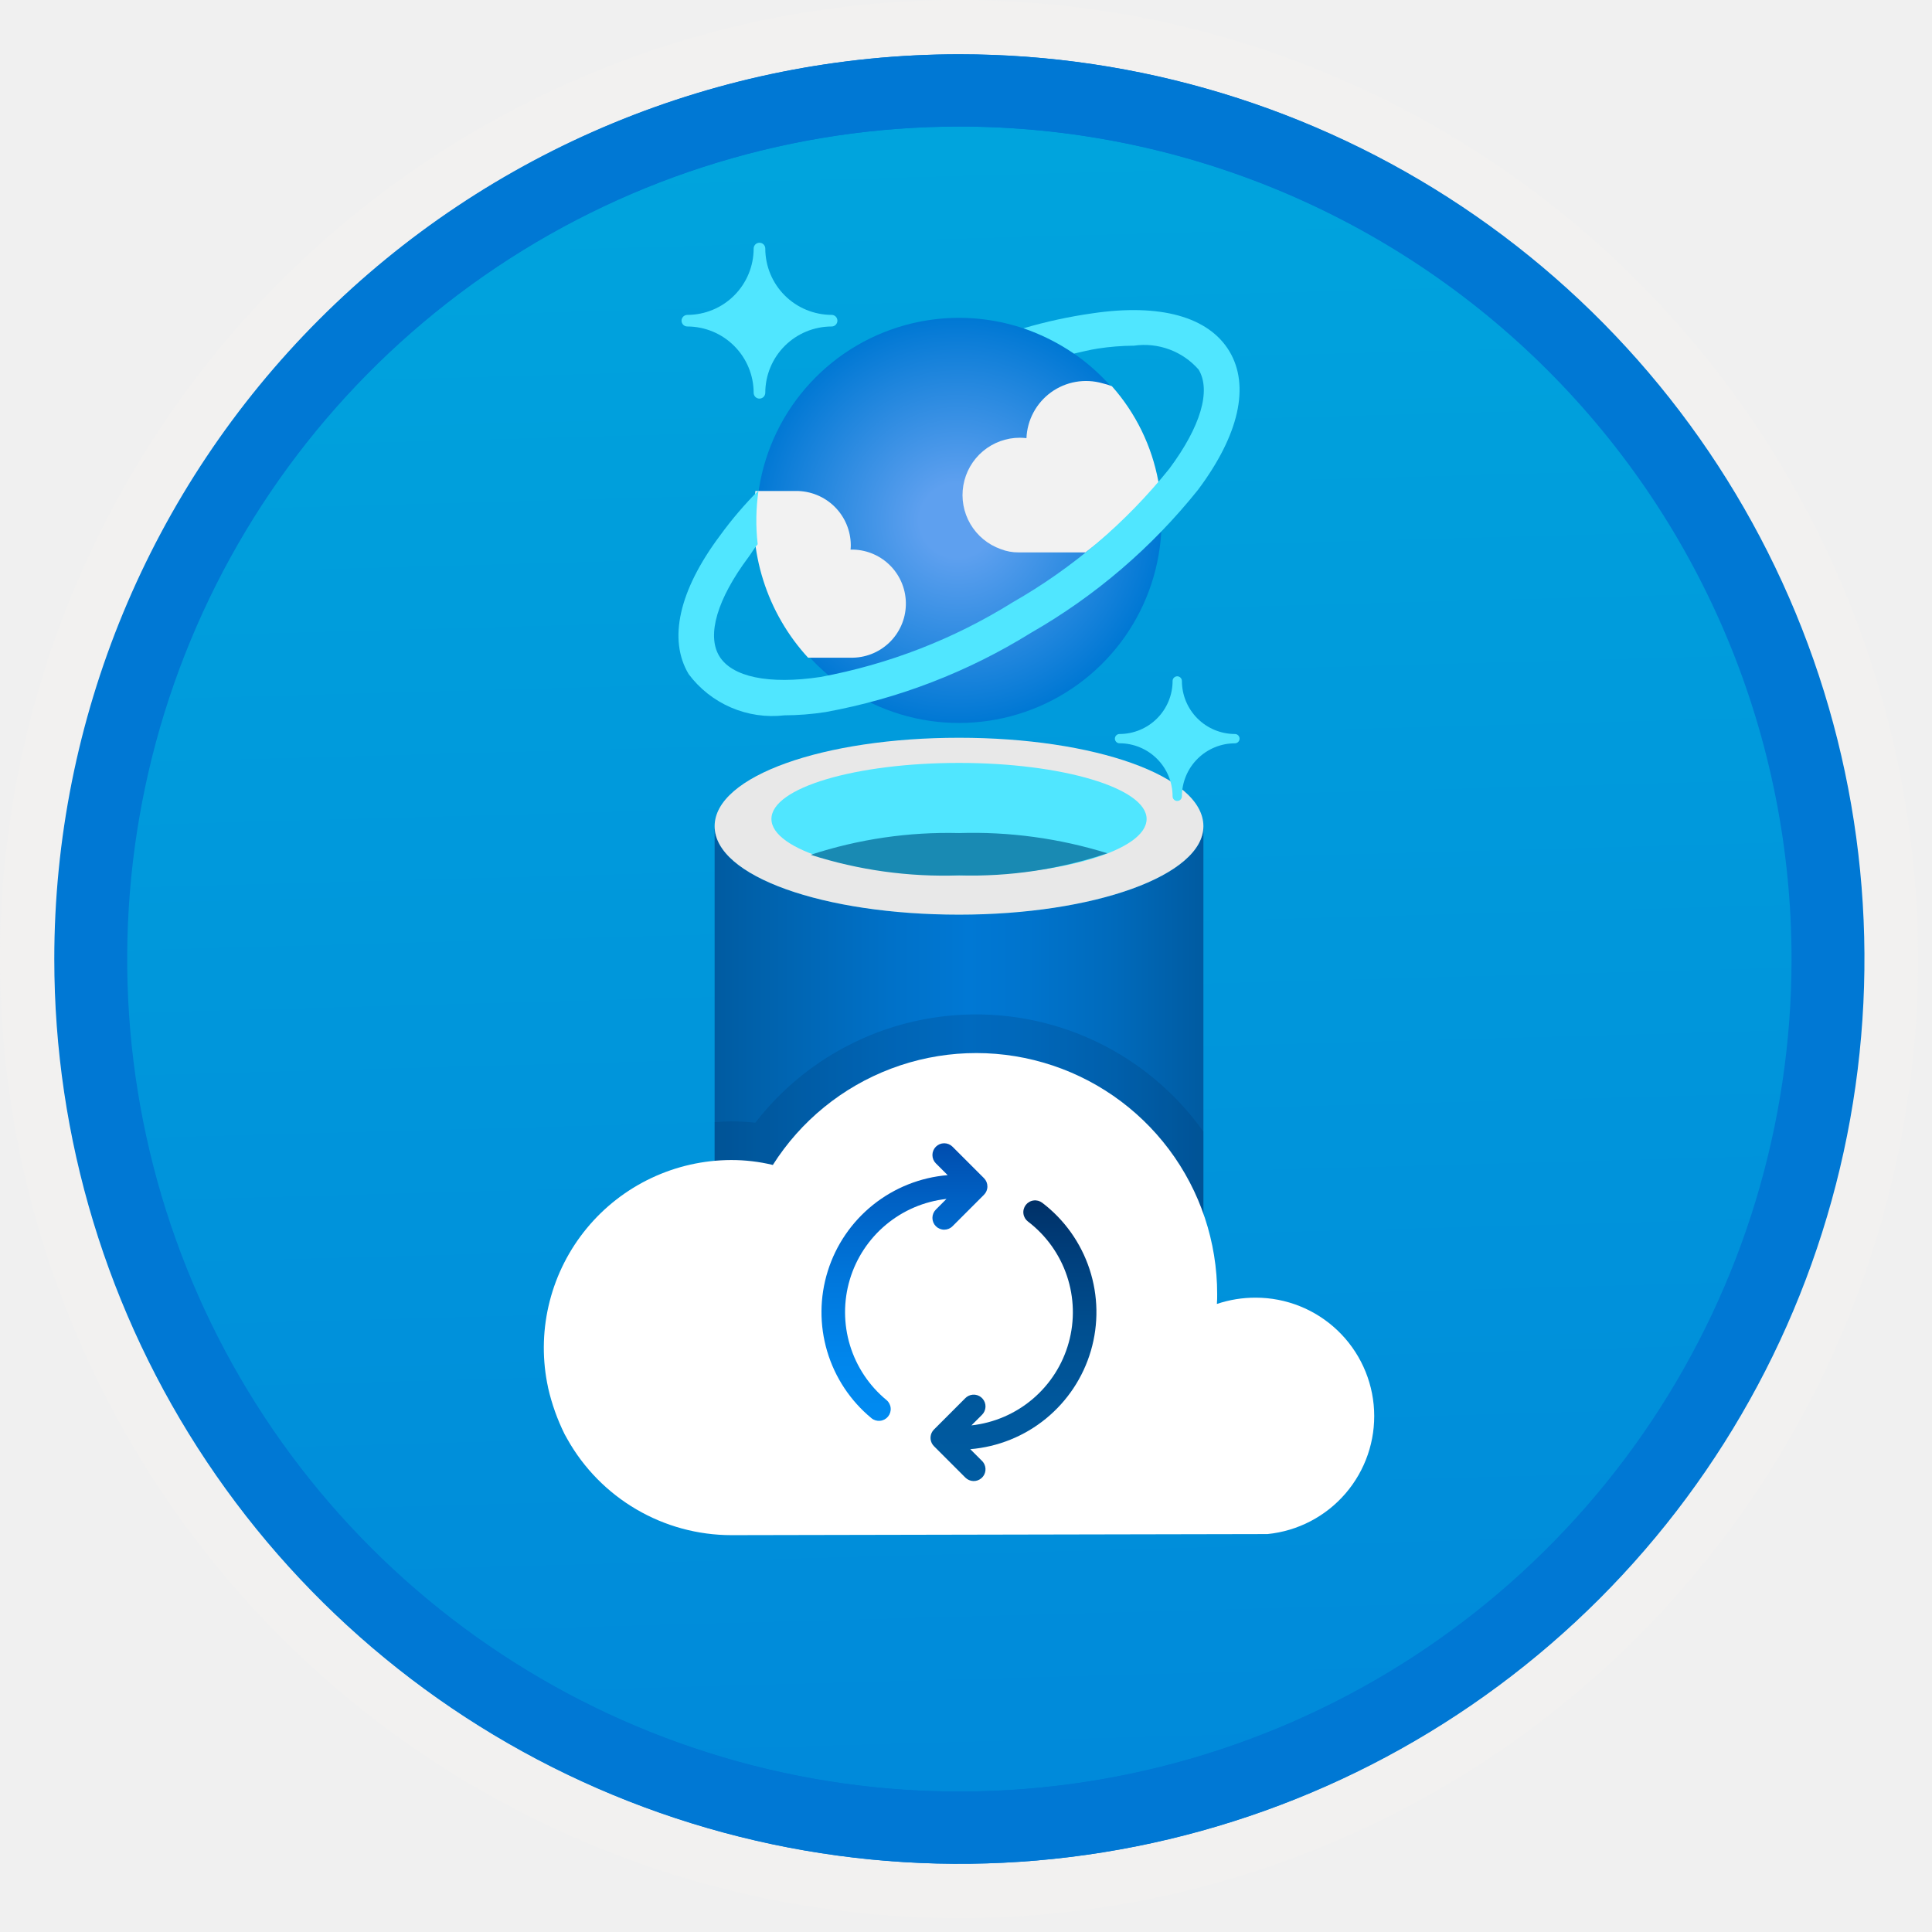
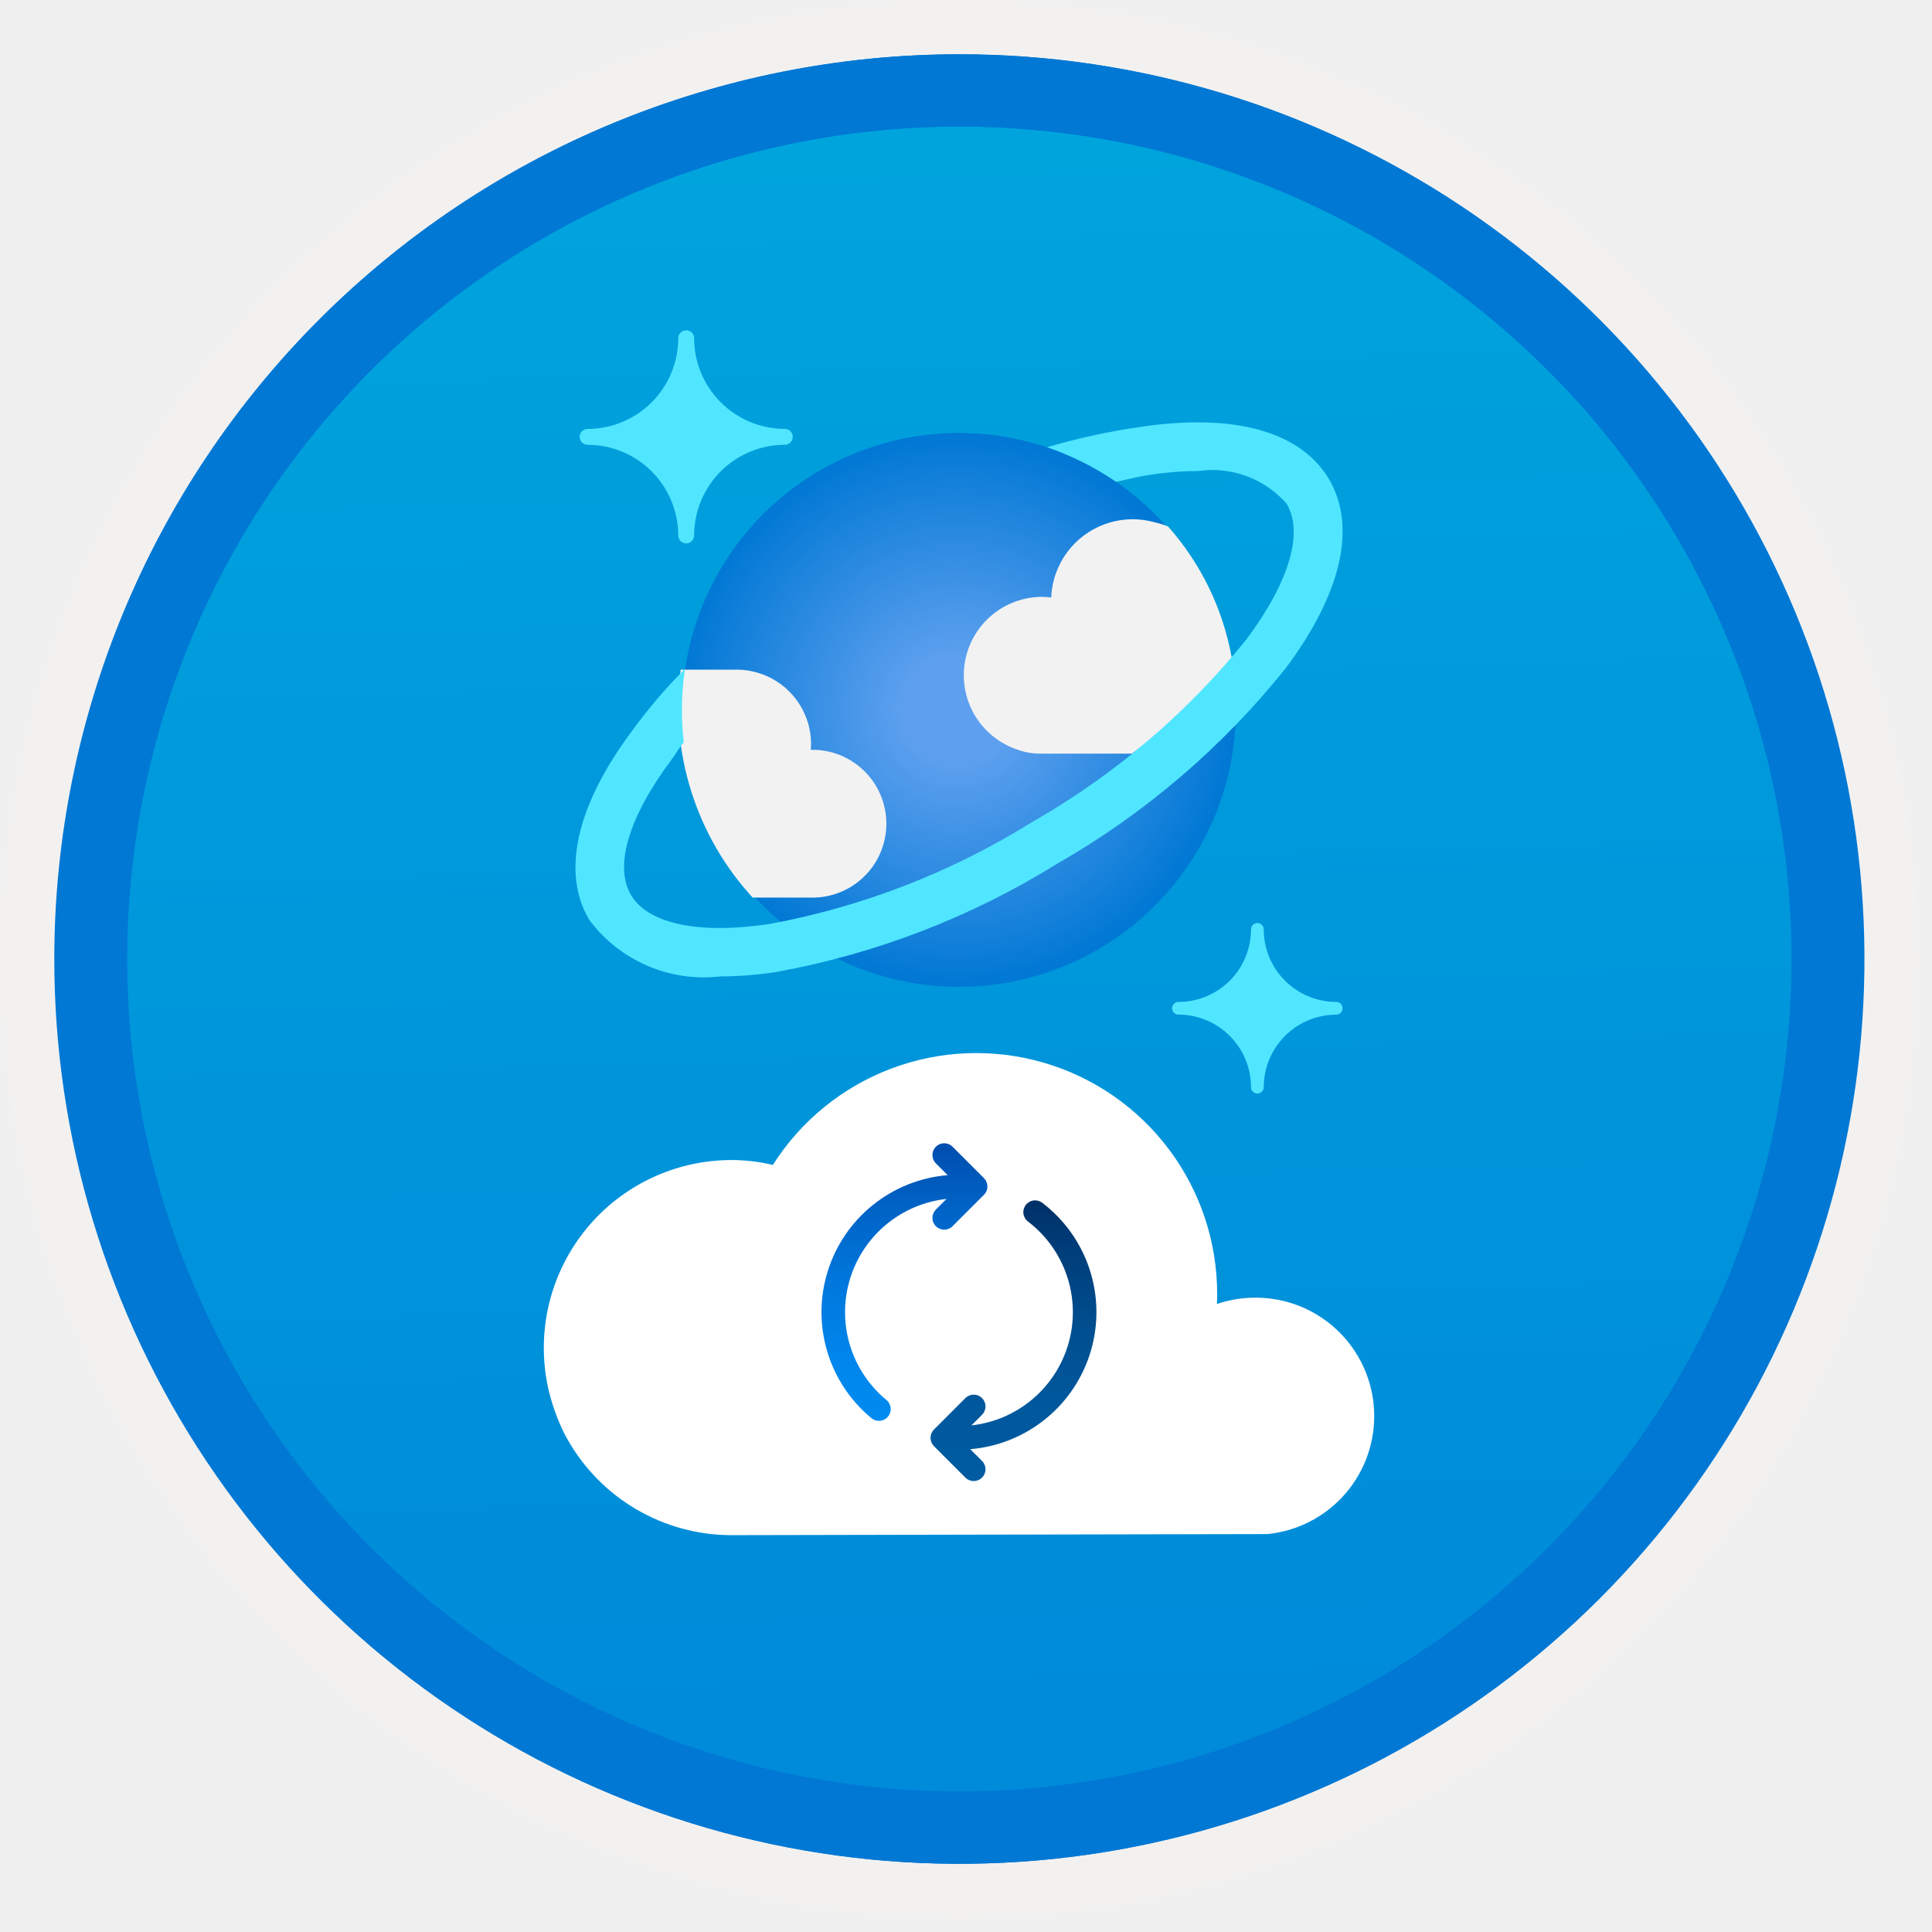
<svg xmlns="http://www.w3.org/2000/svg" width="100" height="100" viewBox="0 0 100 100" fill="none">
-   <g clip-path="url(#clip0_394_803)">
-     <path d="M49.64 96.45C40.382 96.45 31.332 93.705 23.634 88.561C15.936 83.418 9.936 76.107 6.393 67.553C2.85 59 1.923 49.588 3.73 40.508C5.536 31.428 9.994 23.087 16.54 16.54C23.087 9.994 31.428 5.536 40.508 3.729C49.588 1.923 59 2.85 67.553 6.393C76.107 9.936 83.418 15.936 88.561 23.634C93.705 31.332 96.45 40.382 96.45 49.64C96.451 55.787 95.24 61.874 92.888 67.554C90.535 73.233 87.088 78.394 82.741 82.741C78.394 87.087 73.234 90.535 67.554 92.888C61.875 95.24 55.787 96.45 49.64 96.45V96.45Z" fill="url(#paint0_linear_394_803)" />
+   <g clip-path="url(#clip0_416_4164)">
+     <path d="M49.64 96.45C40.382 96.45 31.332 93.705 23.634 88.561C15.936 83.418 9.936 76.107 6.393 67.553C2.85 59 1.923 49.588 3.73 40.508C5.536 31.428 9.994 23.087 16.54 16.54C23.087 9.994 31.428 5.536 40.508 3.729C49.588 1.923 59 2.85 67.553 6.393C76.107 9.936 83.418 15.936 88.561 23.634C93.705 31.332 96.45 40.382 96.45 49.64C96.451 55.787 95.24 61.874 92.888 67.554C90.535 73.233 87.088 78.394 82.741 82.741C78.394 87.087 73.234 90.535 67.554 92.888C61.875 95.24 55.787 96.45 49.64 96.45V96.45Z" fill="url(#paint0_linear_416_4164)" />
    <path fill-rule="evenodd" clip-rule="evenodd" d="M95.54 49.64C95.54 58.718 92.848 67.593 87.805 75.141C82.761 82.689 75.592 88.572 67.205 92.046C58.818 95.52 49.589 96.429 40.685 94.658C31.782 92.887 23.603 88.515 17.184 82.096C10.765 75.677 6.393 67.498 4.622 58.595C2.851 49.691 3.76 40.462 7.234 32.075C10.708 23.688 16.591 16.519 24.139 11.476C31.688 6.432 40.562 3.74 49.64 3.74C55.668 3.74 61.636 4.927 67.205 7.234C72.774 9.541 77.834 12.921 82.096 17.184C86.359 21.446 89.739 26.506 92.046 32.075C94.353 37.644 95.54 43.612 95.54 49.64V49.64ZM49.64 3.62732e-07C59.458 3.62732e-07 69.055 2.911 77.219 8.366C85.382 13.82 91.744 21.573 95.501 30.644C99.258 39.714 100.242 49.695 98.326 59.324C96.411 68.954 91.683 77.799 84.741 84.741C77.799 91.683 68.954 96.411 59.324 98.326C49.695 100.242 39.714 99.258 30.644 95.501C21.573 91.744 13.82 85.382 8.366 77.219C2.911 69.055 3.62732e-07 59.458 3.62732e-07 49.64C-0.001 43.121 1.283 36.666 3.777 30.643C6.271 24.62 9.928 19.147 14.537 14.537C19.147 9.928 24.62 6.271 30.643 3.777C36.666 1.283 43.121 -0.001 49.64 3.62732e-07V3.62732e-07Z" fill="#F2F1F0" />
    <path fill-rule="evenodd" clip-rule="evenodd" d="M92.73 49.64C92.73 58.163 90.202 66.493 85.468 73.58C80.733 80.666 74.003 86.189 66.129 89.45C58.256 92.711 49.592 93.565 41.233 91.902C32.874 90.24 25.197 86.136 19.17 80.109C13.144 74.083 9.04 66.405 7.378 58.047C5.715 49.688 6.568 41.024 9.83 33.15C13.091 25.277 18.614 18.547 25.7 13.812C32.786 9.077 41.117 6.55 49.64 6.55C55.298 6.55 60.902 7.664 66.13 9.829C71.358 11.995 76.108 15.169 80.11 19.17C84.111 23.171 87.285 27.922 89.45 33.15C91.616 38.378 92.73 43.981 92.73 49.64V49.64ZM49.64 2.81C58.902 2.81 67.956 5.557 75.657 10.702C83.358 15.848 89.36 23.162 92.905 31.719C96.449 40.276 97.377 49.692 95.57 58.776C93.763 67.86 89.303 76.205 82.753 82.754C76.204 89.303 67.86 93.763 58.776 95.57C49.691 97.377 40.276 96.45 31.718 92.905C23.161 89.361 15.848 83.359 10.702 75.657C5.556 67.956 2.81 58.902 2.81 49.64C2.811 37.22 7.745 25.31 16.527 16.528C25.309 7.745 37.22 2.811 49.64 2.81V2.81Z" fill="#0078D4" />
    <path fill-rule="evenodd" clip-rule="evenodd" d="M92.764 49.64C92.764 58.163 90.237 66.493 85.502 73.58C80.767 80.666 74.037 86.189 66.164 89.45C58.29 92.711 49.626 93.565 41.267 91.902C32.909 90.24 25.231 86.136 19.204 80.109C13.178 74.083 9.074 66.405 7.412 58.047C5.749 49.688 6.602 41.024 9.864 33.15C13.125 25.277 18.648 18.547 25.734 13.812C32.82 9.077 41.151 6.55 49.674 6.55C55.333 6.55 60.936 7.664 66.164 9.829C71.392 11.995 76.142 15.169 80.144 19.17C84.145 23.171 87.319 27.922 89.484 33.15C91.65 38.378 92.764 43.981 92.764 49.64V49.64ZM49.674 2.81C58.936 2.81 67.99 5.557 75.691 10.702C83.392 15.848 89.395 23.162 92.939 31.719C96.484 40.276 97.411 49.692 95.604 58.776C93.797 67.86 89.337 76.205 82.788 82.754C76.238 89.303 67.894 93.763 58.81 95.57C49.726 97.377 40.31 96.45 31.753 92.905C23.196 89.361 15.882 83.359 10.736 75.657C5.59 67.956 2.844 58.902 2.844 49.64C2.845 37.22 7.779 25.31 16.561 16.528C25.343 7.745 37.254 2.811 49.674 2.81V2.81Z" fill="#0078D4" />
-     <path d="M49.639 47.342C42.653 47.342 36.989 45.369 36.989 42.764V67.156C36.989 69.662 42.554 71.695 49.461 71.734H49.639C56.625 71.734 62.288 69.761 62.288 67.156V42.764C62.288 45.31 56.625 47.342 49.639 47.342Z" fill="url(#paint1_linear_394_803)" />
-     <path d="M62.288 42.764C62.288 45.31 56.625 47.342 49.639 47.342C42.653 47.342 36.989 45.369 36.989 42.764C36.989 40.159 42.653 38.186 49.639 38.186C56.625 38.186 62.288 40.159 62.288 42.764Z" fill="#E8E8E8" />
-     <path d="M59.348 42.389C59.348 44.007 54.987 45.31 49.639 45.31C44.291 45.31 39.929 44.007 39.929 42.389C39.929 40.771 44.291 39.488 49.639 39.488C54.987 39.488 59.348 40.791 59.348 42.389Z" fill="#50E6FF" />
-     <path d="M49.639 43.119C47.035 43.053 44.438 43.433 41.962 44.244C44.44 45.04 47.038 45.401 49.639 45.31C52.245 45.386 54.845 44.999 57.316 44.165C54.833 43.392 52.238 43.038 49.639 43.119V43.119Z" fill="#198AB3" />
-     <path d="M39.31 20.632C39.231 20.633 39.154 20.602 39.098 20.546C39.042 20.49 39.01 20.414 39.009 20.335V20.331C39.008 19.422 38.646 18.549 38.002 17.906C37.359 17.262 36.487 16.901 35.577 16.899C35.498 16.899 35.421 16.868 35.365 16.812C35.309 16.756 35.277 16.68 35.276 16.6V16.6C35.276 16.561 35.284 16.521 35.299 16.485C35.314 16.449 35.337 16.415 35.364 16.387C35.392 16.36 35.425 16.337 35.462 16.322C35.498 16.307 35.538 16.299 35.577 16.299C36.487 16.298 37.36 15.936 38.003 15.292C38.647 14.648 39.008 13.776 39.009 12.865C39.009 12.786 39.04 12.71 39.096 12.653C39.151 12.597 39.227 12.565 39.307 12.565H39.31C39.389 12.564 39.465 12.595 39.522 12.651C39.578 12.707 39.61 12.783 39.611 12.862V12.865C39.612 13.775 39.974 14.648 40.617 15.291C41.261 15.934 42.133 16.296 43.043 16.298C43.122 16.297 43.199 16.328 43.255 16.384C43.311 16.44 43.343 16.516 43.344 16.595V16.598C43.344 16.678 43.313 16.754 43.257 16.81C43.202 16.867 43.126 16.899 43.046 16.899H43.043C42.133 16.9 41.261 17.262 40.617 17.905C39.974 18.549 39.612 19.421 39.611 20.331C39.61 20.411 39.578 20.487 39.522 20.544C39.466 20.6 39.39 20.632 39.31 20.632V20.632Z" fill="#50E6FF" />
-     <path d="M60.934 41.458C60.902 41.458 60.871 41.452 60.842 41.44C60.812 41.428 60.786 41.41 60.764 41.388C60.741 41.365 60.723 41.339 60.711 41.309C60.699 41.28 60.693 41.249 60.693 41.217C60.692 40.489 60.403 39.792 59.888 39.277C59.373 38.762 58.675 38.473 57.947 38.472C57.884 38.472 57.823 38.447 57.778 38.402C57.733 38.357 57.707 38.296 57.706 38.233V38.233C57.706 38.201 57.713 38.17 57.725 38.14C57.737 38.111 57.755 38.085 57.777 38.062C57.8 38.04 57.826 38.022 57.855 38.01C57.885 37.998 57.916 37.992 57.947 37.992C58.675 37.991 59.373 37.702 59.888 37.187C60.403 36.672 60.693 35.974 60.693 35.246C60.693 35.182 60.718 35.121 60.764 35.076C60.809 35.031 60.87 35.005 60.934 35.005C60.965 35.005 60.997 35.011 61.026 35.024C61.055 35.036 61.082 35.053 61.104 35.076C61.127 35.098 61.144 35.125 61.156 35.154C61.169 35.183 61.175 35.215 61.175 35.246C61.175 35.974 61.465 36.672 61.979 37.187C62.494 37.702 63.192 37.991 63.92 37.992C63.984 37.992 64.045 38.017 64.09 38.062C64.135 38.108 64.16 38.169 64.16 38.232C64.16 38.296 64.135 38.357 64.09 38.402C64.046 38.447 63.985 38.473 63.921 38.474H63.92C63.192 38.474 62.495 38.764 61.98 39.279C61.465 39.793 61.176 40.491 61.175 41.219C61.174 41.283 61.149 41.343 61.103 41.388C61.058 41.433 60.997 41.458 60.934 41.458V41.458Z" fill="#50E6FF" />
-     <path d="M59.837 24.5C60.319 26.517 60.192 28.631 59.472 30.576C58.752 32.521 57.471 34.209 55.792 35.425C54.114 36.642 52.111 37.334 50.039 37.413C47.967 37.493 45.918 36.955 44.151 35.87C42.384 34.785 40.979 33.2 40.112 31.315C39.246 29.431 38.959 27.332 39.285 25.285C39.612 23.237 40.538 21.332 41.948 19.811C43.357 18.29 45.186 17.22 47.203 16.738H47.203C49.907 16.092 52.758 16.547 55.127 18.003C57.497 19.458 59.191 21.795 59.837 24.5V24.5Z" fill="url(#paint2_radial_394_803)" />
-     <path d="M44.017 34.042C44.758 34.061 45.478 33.785 46.016 33.274C46.555 32.763 46.868 32.059 46.887 31.317C46.907 30.576 46.631 29.856 46.12 29.318C45.609 28.78 44.905 28.466 44.163 28.447C44.117 28.446 44.071 28.445 44.025 28.447C44.033 28.367 44.038 28.287 44.037 28.207C44.03 27.461 43.728 26.747 43.196 26.223C42.664 25.7 41.946 25.408 41.199 25.412H39.101C38.896 26.962 39.034 28.539 39.505 30.03C39.976 31.521 40.768 32.891 41.826 34.042L44.017 34.042Z" fill="#F2F2F2" />
-     <path d="M59.967 24.987C59.969 24.961 59.965 24.936 59.955 24.912C59.617 23.084 58.786 21.382 57.553 19.991C57.392 19.927 57.227 19.875 57.059 19.838C56.61 19.71 56.138 19.685 55.678 19.766C55.218 19.847 54.783 20.031 54.404 20.304C54.026 20.578 53.715 20.934 53.494 21.345C53.273 21.756 53.148 22.212 53.129 22.679C53.016 22.666 52.902 22.658 52.788 22.657C52.088 22.657 51.411 22.904 50.875 23.355C50.34 23.805 49.982 24.431 49.863 25.121C49.744 25.81 49.873 26.52 50.226 27.123C50.58 27.727 51.136 28.187 51.795 28.421C52.089 28.536 52.403 28.594 52.719 28.592H56.188C57.58 27.538 58.848 26.328 59.967 24.987V24.987Z" fill="#F2F2F2" />
-     <path d="M63.633 18.182C62.559 16.393 60.045 15.696 56.535 16.219C55.332 16.39 54.143 16.648 52.978 16.991C53.902 17.311 54.78 17.751 55.588 18.302C56 18.211 56.413 18.104 56.81 18.044C57.433 17.947 58.063 17.896 58.694 17.892C59.311 17.803 59.94 17.869 60.525 18.086C61.109 18.302 61.63 18.661 62.041 19.13V19.13C62.695 20.22 62.143 22.084 60.527 24.256C58.281 27.052 55.529 29.399 52.414 31.177C49.369 33.077 45.993 34.388 42.464 35.041C39.792 35.441 37.882 35.041 37.227 33.955C36.573 32.868 37.125 30.999 38.741 28.838C38.941 28.57 38.99 28.438 39.218 28.168C39.111 27.242 39.126 26.306 39.262 25.383C38.536 26.111 37.867 26.895 37.263 27.727C35.146 30.558 34.572 33.104 35.645 34.893C36.212 35.651 36.968 36.247 37.837 36.621C38.707 36.996 39.66 37.136 40.6 37.026C41.316 37.023 42.03 36.965 42.737 36.856C46.505 36.168 50.109 34.777 53.362 32.755C56.684 30.854 59.617 28.343 62.008 25.354C64.132 22.517 64.706 19.973 63.633 18.182Z" fill="#50E6FF" />
-     <path opacity="0.2" d="M49.461 71.734H49.638C56.624 71.734 62.288 69.761 62.288 67.156V58.576C60.981 56.739 59.262 55.233 57.269 54.18C55.275 53.126 53.063 52.554 50.808 52.509C48.554 52.464 46.32 52.947 44.286 53.92C42.252 54.893 40.474 56.328 39.095 58.112C38.676 58.066 38.256 58.043 37.835 58.043C37.549 58.043 37.269 58.066 36.989 58.086V67.156C36.989 69.662 42.554 71.695 49.461 71.734Z" fill="#003067" />
+     <path d="M35.517 28.126C35.409 28.126 35.305 28.084 35.228 28.008C35.151 27.931 35.107 27.828 35.106 27.719V27.715C35.104 26.471 34.609 25.278 33.73 24.398C32.85 23.519 31.657 23.024 30.413 23.022C30.305 23.022 30.201 22.979 30.124 22.902C30.047 22.826 30.003 22.722 30.002 22.613V22.613C30.002 22.559 30.013 22.506 30.034 22.456C30.054 22.406 30.085 22.36 30.123 22.322C30.161 22.284 30.206 22.254 30.256 22.233C30.306 22.213 30.36 22.202 30.413 22.202C31.658 22.2 32.851 21.705 33.73 20.825C34.61 19.945 35.105 18.751 35.106 17.507C35.105 17.399 35.148 17.294 35.224 17.217C35.3 17.14 35.404 17.096 35.513 17.096H35.517C35.626 17.095 35.73 17.138 35.807 17.214C35.884 17.29 35.928 17.394 35.928 17.502V17.507C35.93 18.751 36.425 19.944 37.305 20.823C38.184 21.703 39.377 22.198 40.621 22.2C40.729 22.199 40.834 22.241 40.911 22.318C40.988 22.394 41.032 22.498 41.032 22.606V22.611C41.033 22.719 40.99 22.823 40.914 22.9C40.838 22.977 40.734 23.021 40.626 23.022H40.621C39.377 23.023 38.184 23.518 37.304 24.398C36.424 25.277 35.93 26.47 35.928 27.715C35.928 27.823 35.884 27.927 35.807 28.005C35.73 28.081 35.626 28.125 35.517 28.126V28.126Z" fill="#50E6FF" />
+     <path d="M65.081 56.599C65.038 56.599 64.995 56.59 64.955 56.574C64.915 56.557 64.879 56.533 64.848 56.502C64.818 56.472 64.793 56.436 64.777 56.396C64.76 56.356 64.752 56.313 64.752 56.27C64.751 55.275 64.355 54.32 63.651 53.617C62.947 52.913 61.993 52.517 60.998 52.516C60.911 52.516 60.828 52.482 60.766 52.42C60.705 52.359 60.67 52.276 60.669 52.189V52.189C60.669 52.146 60.678 52.103 60.694 52.063C60.711 52.023 60.735 51.987 60.765 51.956C60.796 51.925 60.832 51.901 60.872 51.885C60.912 51.868 60.955 51.86 60.998 51.86C61.994 51.859 62.948 51.463 63.652 50.76C64.356 50.056 64.751 49.101 64.752 48.106C64.752 48.019 64.787 47.935 64.848 47.873C64.91 47.811 64.994 47.777 65.081 47.777C65.124 47.777 65.167 47.785 65.207 47.802C65.247 47.818 65.284 47.843 65.314 47.873C65.345 47.904 65.369 47.94 65.386 47.98C65.402 48.02 65.411 48.063 65.411 48.106C65.411 49.101 65.807 50.056 66.511 50.76C67.215 51.463 68.169 51.859 69.164 51.86C69.251 51.86 69.335 51.895 69.396 51.956C69.457 52.018 69.492 52.101 69.492 52.188C69.492 52.275 69.458 52.359 69.397 52.421C69.336 52.483 69.252 52.518 69.165 52.518H69.164C68.169 52.52 67.215 52.915 66.511 53.619C65.808 54.323 65.412 55.277 65.411 56.272C65.41 56.359 65.375 56.442 65.313 56.503C65.252 56.565 65.168 56.599 65.081 56.599V56.599Z" fill="#50E6FF" />
+     <path d="M63.581 33.414C64.24 36.171 64.067 39.062 63.082 41.721C62.098 44.38 60.347 46.687 58.052 48.351C55.756 50.015 53.019 50.961 50.186 51.069C47.353 51.177 44.551 50.443 42.136 48.959C39.72 47.475 37.798 45.308 36.614 42.732C35.43 40.156 35.037 37.286 35.483 34.486C35.93 31.687 37.197 29.082 39.123 27.003C41.05 24.923 43.55 23.461 46.308 22.802H46.308C50.006 21.919 53.903 22.541 57.142 24.531C60.382 26.521 62.698 29.716 63.581 33.414V33.414Z" fill="url(#paint1_radial_416_4164)" />
+     <path d="M41.952 46.459C42.966 46.486 43.95 46.108 44.686 45.41C45.422 44.711 45.85 43.749 45.877 42.735C45.903 41.72 45.526 40.737 44.827 40.001C44.129 39.265 43.167 38.836 42.152 38.81C42.089 38.808 42.026 38.808 41.964 38.809C41.975 38.701 41.98 38.592 41.98 38.483C41.971 37.462 41.557 36.486 40.83 35.77C40.102 35.054 39.121 34.655 38.1 34.661H35.232C34.951 36.781 35.139 38.936 35.783 40.974C36.427 43.013 37.511 44.885 38.957 46.459L41.952 46.459Z" fill="#F2F2F2" />
+     <path d="M63.759 34.08C63.761 34.044 63.756 34.009 63.742 33.977C63.28 31.477 62.145 29.151 60.458 27.25C60.239 27.161 60.014 27.091 59.783 27.039C59.169 26.864 58.524 26.831 57.895 26.941C57.267 27.052 56.671 27.303 56.154 27.677C55.637 28.052 55.211 28.538 54.909 29.1C54.607 29.663 54.437 30.286 54.411 30.924C54.256 30.906 54.1 30.896 53.944 30.893C52.987 30.893 52.061 31.231 51.329 31.848C50.597 32.464 50.107 33.319 49.945 34.262C49.782 35.205 49.959 36.175 50.442 37.001C50.925 37.826 51.685 38.455 52.587 38.775C52.989 38.932 53.418 39.011 53.85 39.008H58.592C60.496 37.567 62.229 35.913 63.759 34.08V34.08Z" fill="#F2F2F2" />
+     <path d="M68.772 24.776C67.303 22.33 63.867 21.378 59.067 22.092C57.422 22.325 55.797 22.678 54.203 23.148C55.467 23.584 56.668 24.187 57.773 24.94C58.336 24.816 58.901 24.669 59.443 24.587C60.295 24.454 61.156 24.385 62.019 24.379C62.862 24.257 63.723 24.349 64.522 24.644C65.321 24.94 66.034 25.431 66.595 26.072V26.072C67.49 27.563 66.735 30.111 64.525 33.08C61.455 36.902 57.691 40.112 53.433 42.542C49.27 45.141 44.655 46.933 39.829 47.826C36.176 48.372 33.565 47.826 32.67 46.34C31.775 44.855 32.53 42.299 34.739 39.344C35.013 38.978 35.08 38.798 35.391 38.429C35.245 37.162 35.265 35.883 35.452 34.621C34.459 35.617 33.545 36.688 32.719 37.826C29.825 41.697 29.04 45.177 30.507 47.623C31.282 48.659 32.315 49.474 33.504 49.986C34.693 50.498 35.995 50.689 37.281 50.54C38.259 50.535 39.236 50.457 40.203 50.306C45.354 49.366 50.282 47.464 54.729 44.7C59.271 42.101 63.282 38.668 66.551 34.582C69.454 30.702 70.239 27.224 68.772 24.776Z" fill="#50E6FF" />
    <path d="M28.375 71.854C28.361 71.755 28.332 71.656 28.318 71.571C28.052 70.169 28.099 68.726 28.454 67.344C28.809 65.962 29.464 64.675 30.372 63.575C31.28 62.474 32.42 61.587 33.71 60.977C35 60.367 36.408 60.048 37.835 60.043C38.565 60.041 39.292 60.126 40.002 60.298C41.448 58.017 43.596 56.267 46.123 55.312C48.65 54.356 51.418 54.248 54.012 55.002C56.606 55.755 58.885 57.331 60.506 59.492C62.127 61.653 63.002 64.281 63.001 66.983C63.001 67.153 63.001 67.323 62.986 67.492C63.634 67.274 64.314 67.164 64.997 67.167C66.571 67.167 68.084 67.772 69.224 68.857C70.364 69.942 71.044 71.423 71.122 72.995C71.2 74.567 70.671 76.108 69.644 77.301C68.618 78.494 67.172 79.246 65.606 79.403L37.849 79.459C36.121 79.457 34.425 78.996 32.935 78.122C31.444 77.249 30.212 75.995 29.366 74.488C29.324 74.403 29.267 74.318 29.224 74.233C28.849 73.476 28.564 72.678 28.375 71.854Z" fill="white" />
-     <path d="M53.092 62.371C53.044 62.435 53.008 62.508 52.988 62.585C52.967 62.662 52.962 62.743 52.973 62.822C52.983 62.902 53.01 62.978 53.05 63.048C53.09 63.117 53.144 63.178 53.207 63.226C54.145 63.94 54.847 64.919 55.223 66.036C55.599 67.153 55.632 68.357 55.317 69.493C55.002 70.629 54.354 71.644 53.456 72.408C52.558 73.172 51.452 73.649 50.281 73.778L50.831 73.228C50.94 73.119 51.003 72.973 51.009 72.819C51.015 72.665 50.962 72.515 50.861 72.398C50.761 72.282 50.62 72.207 50.467 72.19C50.314 72.173 50.16 72.215 50.036 72.306L49.968 72.365L48.342 73.992C48.238 74.095 48.176 74.232 48.165 74.378C48.154 74.523 48.196 74.668 48.283 74.786L48.342 74.854L49.968 76.481C50.077 76.589 50.223 76.653 50.377 76.659C50.531 76.664 50.681 76.612 50.798 76.511C50.914 76.411 50.989 76.27 51.006 76.117C51.023 75.964 50.981 75.81 50.89 75.686L50.831 75.618L50.221 75.009C51.655 74.891 53.019 74.34 54.134 73.43C55.249 72.52 56.062 71.294 56.465 69.913C56.869 68.532 56.844 67.061 56.395 65.694C55.945 64.327 55.092 63.128 53.947 62.256C53.883 62.208 53.811 62.172 53.733 62.151C53.656 62.131 53.575 62.126 53.496 62.137C53.416 62.147 53.34 62.173 53.271 62.214C53.201 62.254 53.141 62.307 53.092 62.371V62.371Z" fill="url(#paint3_linear_394_803)" />
-     <path d="M48.44 59.354C48.384 59.41 48.339 59.478 48.308 59.552C48.278 59.626 48.262 59.705 48.262 59.785C48.262 59.865 48.278 59.944 48.308 60.019C48.339 60.093 48.384 60.16 48.44 60.216L49.05 60.825C47.639 60.942 46.296 61.477 45.191 62.361C44.085 63.245 43.269 64.438 42.846 65.789C42.422 67.139 42.411 68.585 42.814 69.942C43.217 71.299 44.015 72.505 45.107 73.406C45.231 73.508 45.392 73.557 45.553 73.541C45.713 73.526 45.861 73.447 45.964 73.323C46.067 73.198 46.116 73.038 46.101 72.877C46.086 72.716 46.008 72.568 45.883 72.465C44.99 71.728 44.333 70.743 43.995 69.634C43.658 68.525 43.655 67.342 43.986 66.231C44.317 65.121 44.969 64.132 45.859 63.39C46.749 62.647 47.838 62.184 48.99 62.056L48.44 62.607C48.326 62.721 48.262 62.876 48.262 63.038C48.262 63.2 48.326 63.355 48.44 63.469C48.555 63.584 48.71 63.648 48.872 63.648C49.033 63.648 49.189 63.584 49.303 63.469L50.929 61.843C50.986 61.786 51.031 61.719 51.062 61.645C51.092 61.571 51.108 61.492 51.108 61.411C51.108 61.331 51.092 61.252 51.062 61.178C51.031 61.104 50.986 61.037 50.929 60.98L49.303 59.354C49.189 59.239 49.033 59.175 48.872 59.175C48.71 59.175 48.555 59.239 48.44 59.354V59.354Z" fill="url(#paint4_linear_394_803)" />
+     <path d="M53.092 62.371C53.044 62.435 53.008 62.508 52.988 62.585C52.967 62.662 52.962 62.743 52.973 62.822C52.983 62.902 53.01 62.978 53.05 63.048C53.09 63.117 53.144 63.178 53.207 63.226C54.145 63.94 54.847 64.919 55.223 66.036C55.599 67.153 55.632 68.357 55.317 69.493C55.002 70.629 54.354 71.644 53.456 72.408C52.558 73.172 51.452 73.649 50.281 73.778L50.831 73.228C50.94 73.119 51.003 72.973 51.009 72.819C51.015 72.665 50.962 72.515 50.861 72.398C50.761 72.282 50.62 72.207 50.467 72.19C50.314 72.173 50.16 72.215 50.036 72.306L49.968 72.365L48.342 73.992C48.238 74.095 48.176 74.232 48.165 74.378C48.154 74.523 48.196 74.668 48.283 74.786L48.342 74.854L49.968 76.481C50.077 76.589 50.223 76.653 50.377 76.659C50.531 76.664 50.681 76.612 50.798 76.511C50.914 76.411 50.989 76.27 51.006 76.117C51.023 75.964 50.981 75.81 50.89 75.686L50.831 75.618L50.221 75.009C51.655 74.891 53.019 74.34 54.134 73.43C55.249 72.52 56.062 71.294 56.465 69.913C56.869 68.532 56.844 67.061 56.395 65.694C55.945 64.327 55.092 63.128 53.947 62.256C53.883 62.208 53.811 62.172 53.733 62.151C53.656 62.131 53.575 62.126 53.496 62.137C53.416 62.147 53.34 62.173 53.271 62.214C53.201 62.254 53.141 62.307 53.092 62.371V62.371Z" fill="url(#paint2_linear_416_4164)" />
+     <path d="M48.44 59.354C48.384 59.41 48.339 59.478 48.308 59.552C48.278 59.626 48.262 59.705 48.262 59.785C48.262 59.865 48.278 59.944 48.308 60.019C48.339 60.093 48.384 60.16 48.44 60.216L49.05 60.825C47.639 60.942 46.296 61.477 45.191 62.361C44.085 63.245 43.269 64.438 42.846 65.789C42.422 67.139 42.411 68.585 42.814 69.942C43.217 71.299 44.015 72.505 45.107 73.406C45.231 73.508 45.392 73.557 45.553 73.541C45.713 73.526 45.861 73.447 45.964 73.323C46.067 73.198 46.116 73.038 46.101 72.877C46.086 72.716 46.008 72.568 45.883 72.465C44.99 71.728 44.333 70.743 43.995 69.634C43.658 68.525 43.655 67.342 43.986 66.231C44.317 65.121 44.969 64.132 45.859 63.39C46.749 62.647 47.838 62.184 48.99 62.056L48.44 62.607C48.326 62.721 48.262 62.876 48.262 63.038C48.262 63.2 48.326 63.355 48.44 63.469C48.555 63.584 48.71 63.648 48.872 63.648C49.033 63.648 49.189 63.584 49.303 63.469L50.929 61.843C50.986 61.786 51.031 61.719 51.062 61.645C51.092 61.571 51.108 61.492 51.108 61.411C51.108 61.331 51.092 61.252 51.062 61.178C51.031 61.104 50.986 61.037 50.929 60.98L49.303 59.354C49.189 59.239 49.033 59.175 48.872 59.175C48.71 59.175 48.555 59.239 48.44 59.354V59.354Z" fill="url(#paint3_linear_416_4164)" />
  </g>
  <defs>
-     <linearGradient id="paint0_linear_394_803" x1="47.87" y1="-15.153" x2="51.852" y2="130.615" gradientUnits="userSpaceOnUse">
+     <linearGradient id="paint0_linear_416_4164" x1="47.87" y1="-15.153" x2="51.852" y2="130.615" gradientUnits="userSpaceOnUse">
      <stop stop-color="#00ABDE" />
      <stop offset="1" stop-color="#007ED8" />
    </linearGradient>
-     <linearGradient id="paint1_linear_394_803" x1="36.989" y1="57.249" x2="62.288" y2="57.249" gradientUnits="userSpaceOnUse">
-       <stop stop-color="#005BA1" />
-       <stop offset="0.07" stop-color="#0060A9" />
-       <stop offset="0.36" stop-color="#0071C8" />
-       <stop offset="0.52" stop-color="#0078D4" />
-       <stop offset="0.64" stop-color="#0074CD" />
-       <stop offset="0.82" stop-color="#006ABB" />
-       <stop offset="1" stop-color="#005BA1" />
-     </linearGradient>
-     <radialGradient id="paint2_radial_394_803" cx="0" cy="0" r="1" gradientUnits="userSpaceOnUse" gradientTransform="translate(49.5585 26.9363) scale(10.5401 10.4486)">
+     <radialGradient id="paint1_radial_416_4164" cx="0" cy="0" r="1" gradientUnits="userSpaceOnUse" gradientTransform="translate(49.5288 36.7447) scale(14.4105 14.2853)">
      <stop offset="0.183" stop-color="#5EA0EF" />
      <stop offset="1" stop-color="#0078D4" />
    </radialGradient>
-     <linearGradient id="paint3_linear_394_803" x1="52.457" y1="76.659" x2="52.457" y2="62.105" gradientUnits="userSpaceOnUse">
+     <linearGradient id="paint2_linear_416_4164" x1="52.457" y1="76.659" x2="52.457" y2="62.105" gradientUnits="userSpaceOnUse">
      <stop stop-color="#005BA1" />
      <stop offset="0.26" stop-color="#00589D" />
      <stop offset="0.53" stop-color="#004F90" />
      <stop offset="0.8" stop-color="#003F7C" />
      <stop offset="1" stop-color="#003067" />
    </linearGradient>
-     <linearGradient id="paint4_linear_394_803" x1="46.814" y1="73.545" x2="46.814" y2="59.175" gradientUnits="userSpaceOnUse">
+     <linearGradient id="paint3_linear_416_4164" x1="46.814" y1="73.545" x2="46.814" y2="59.175" gradientUnits="userSpaceOnUse">
      <stop stop-color="#008BF1" />
      <stop offset="0.22" stop-color="#0086EC" />
      <stop offset="0.49" stop-color="#0078DD" />
      <stop offset="0.79" stop-color="#0061C4" />
      <stop offset="1" stop-color="#004DAE" />
    </linearGradient>
-     <clipPath id="clip0_394_803">
+     <clipPath id="clip0_416_4164">
      <rect width="99.28" height="99.28" fill="white" />
    </clipPath>
  </defs>
</svg>
